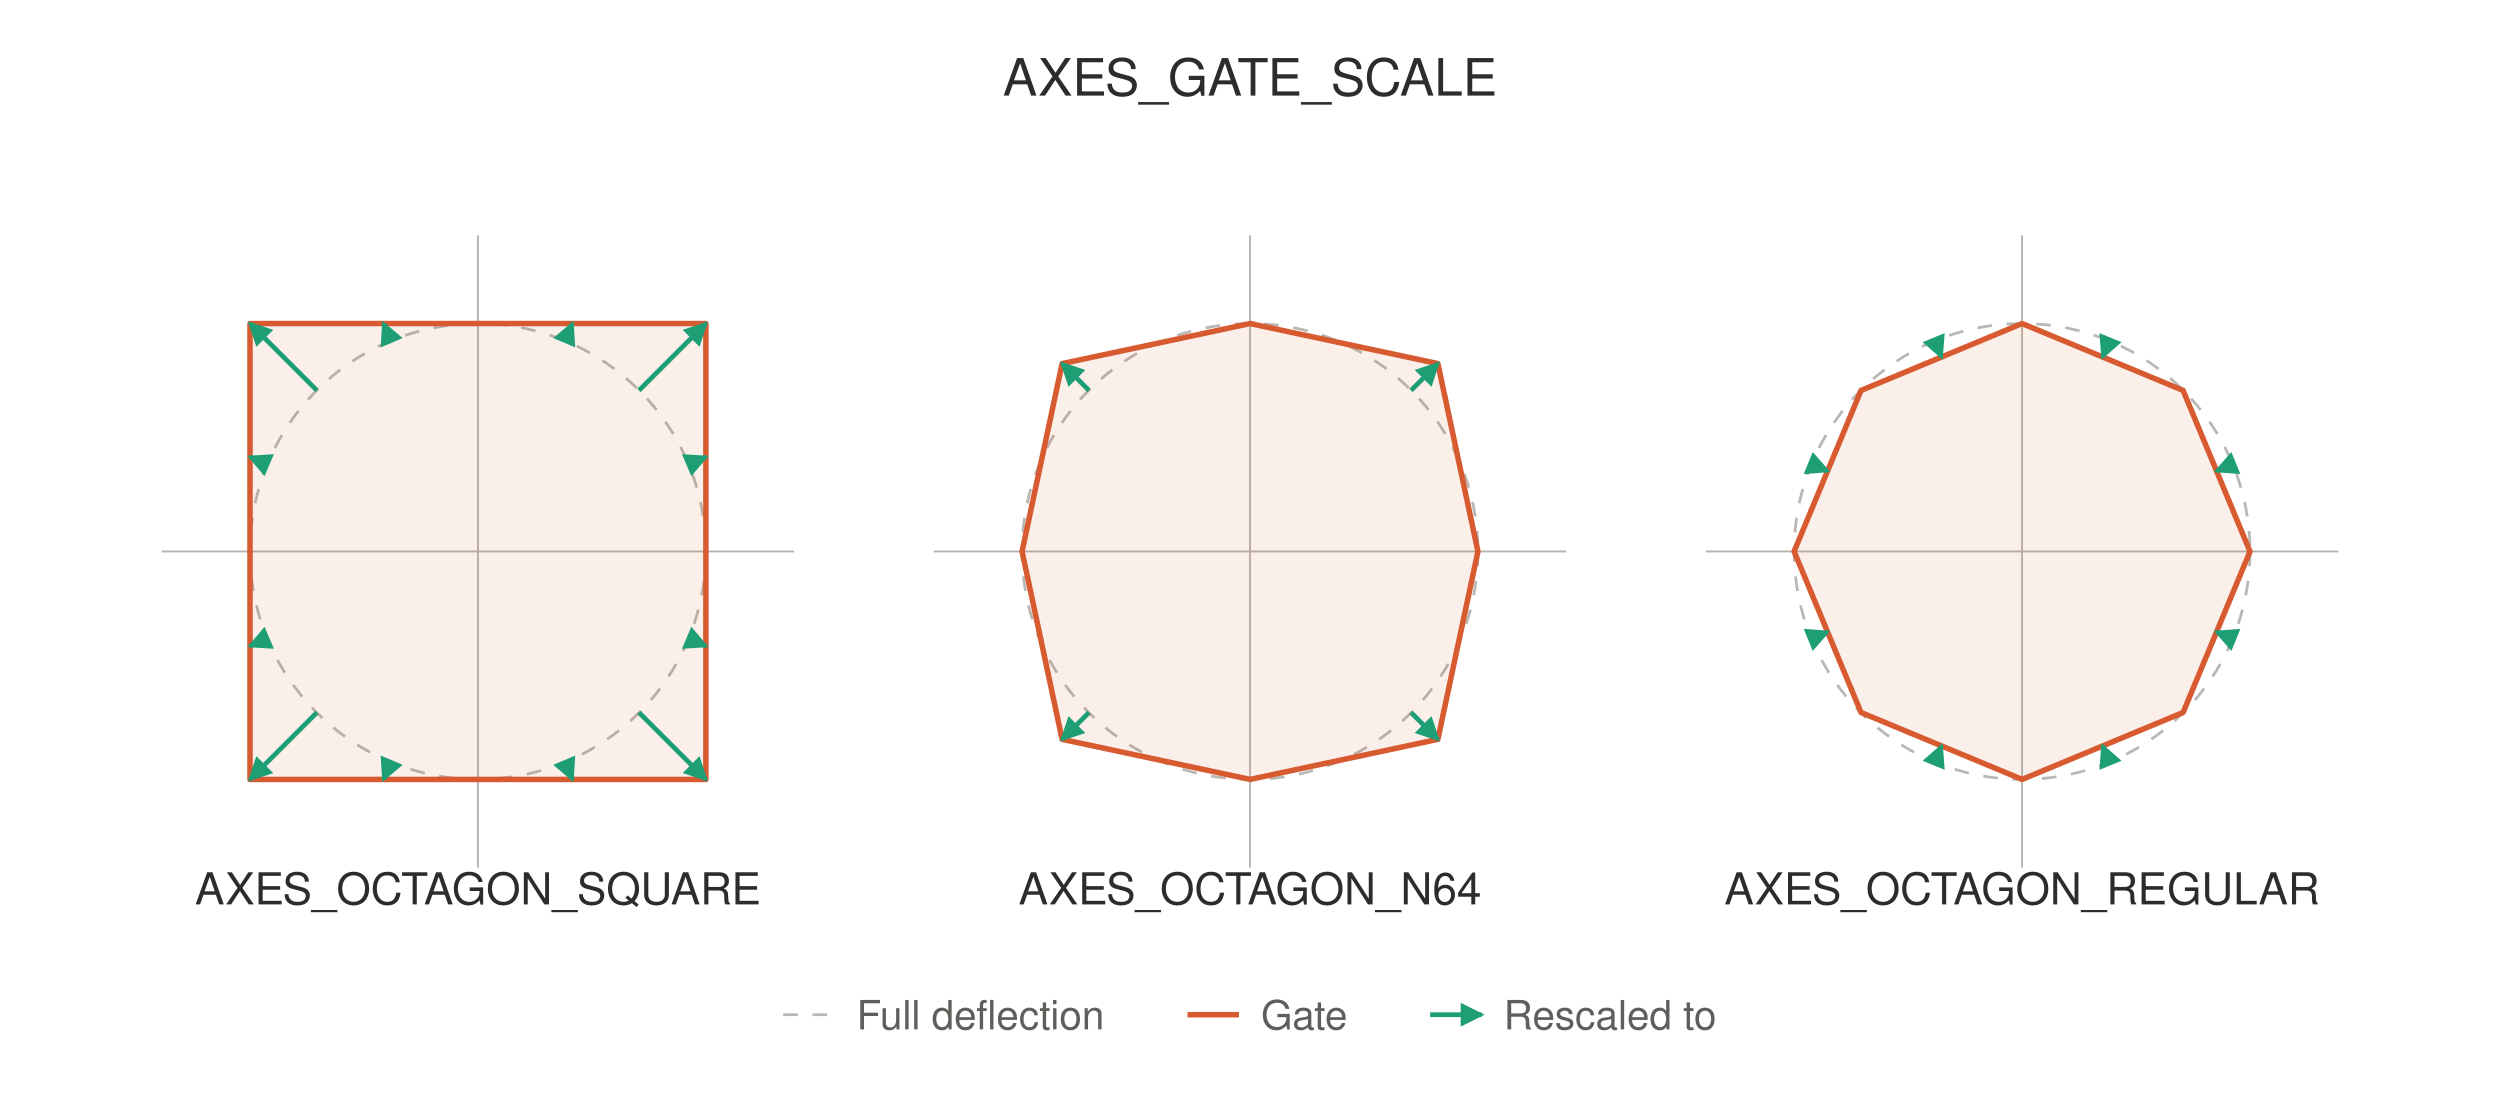
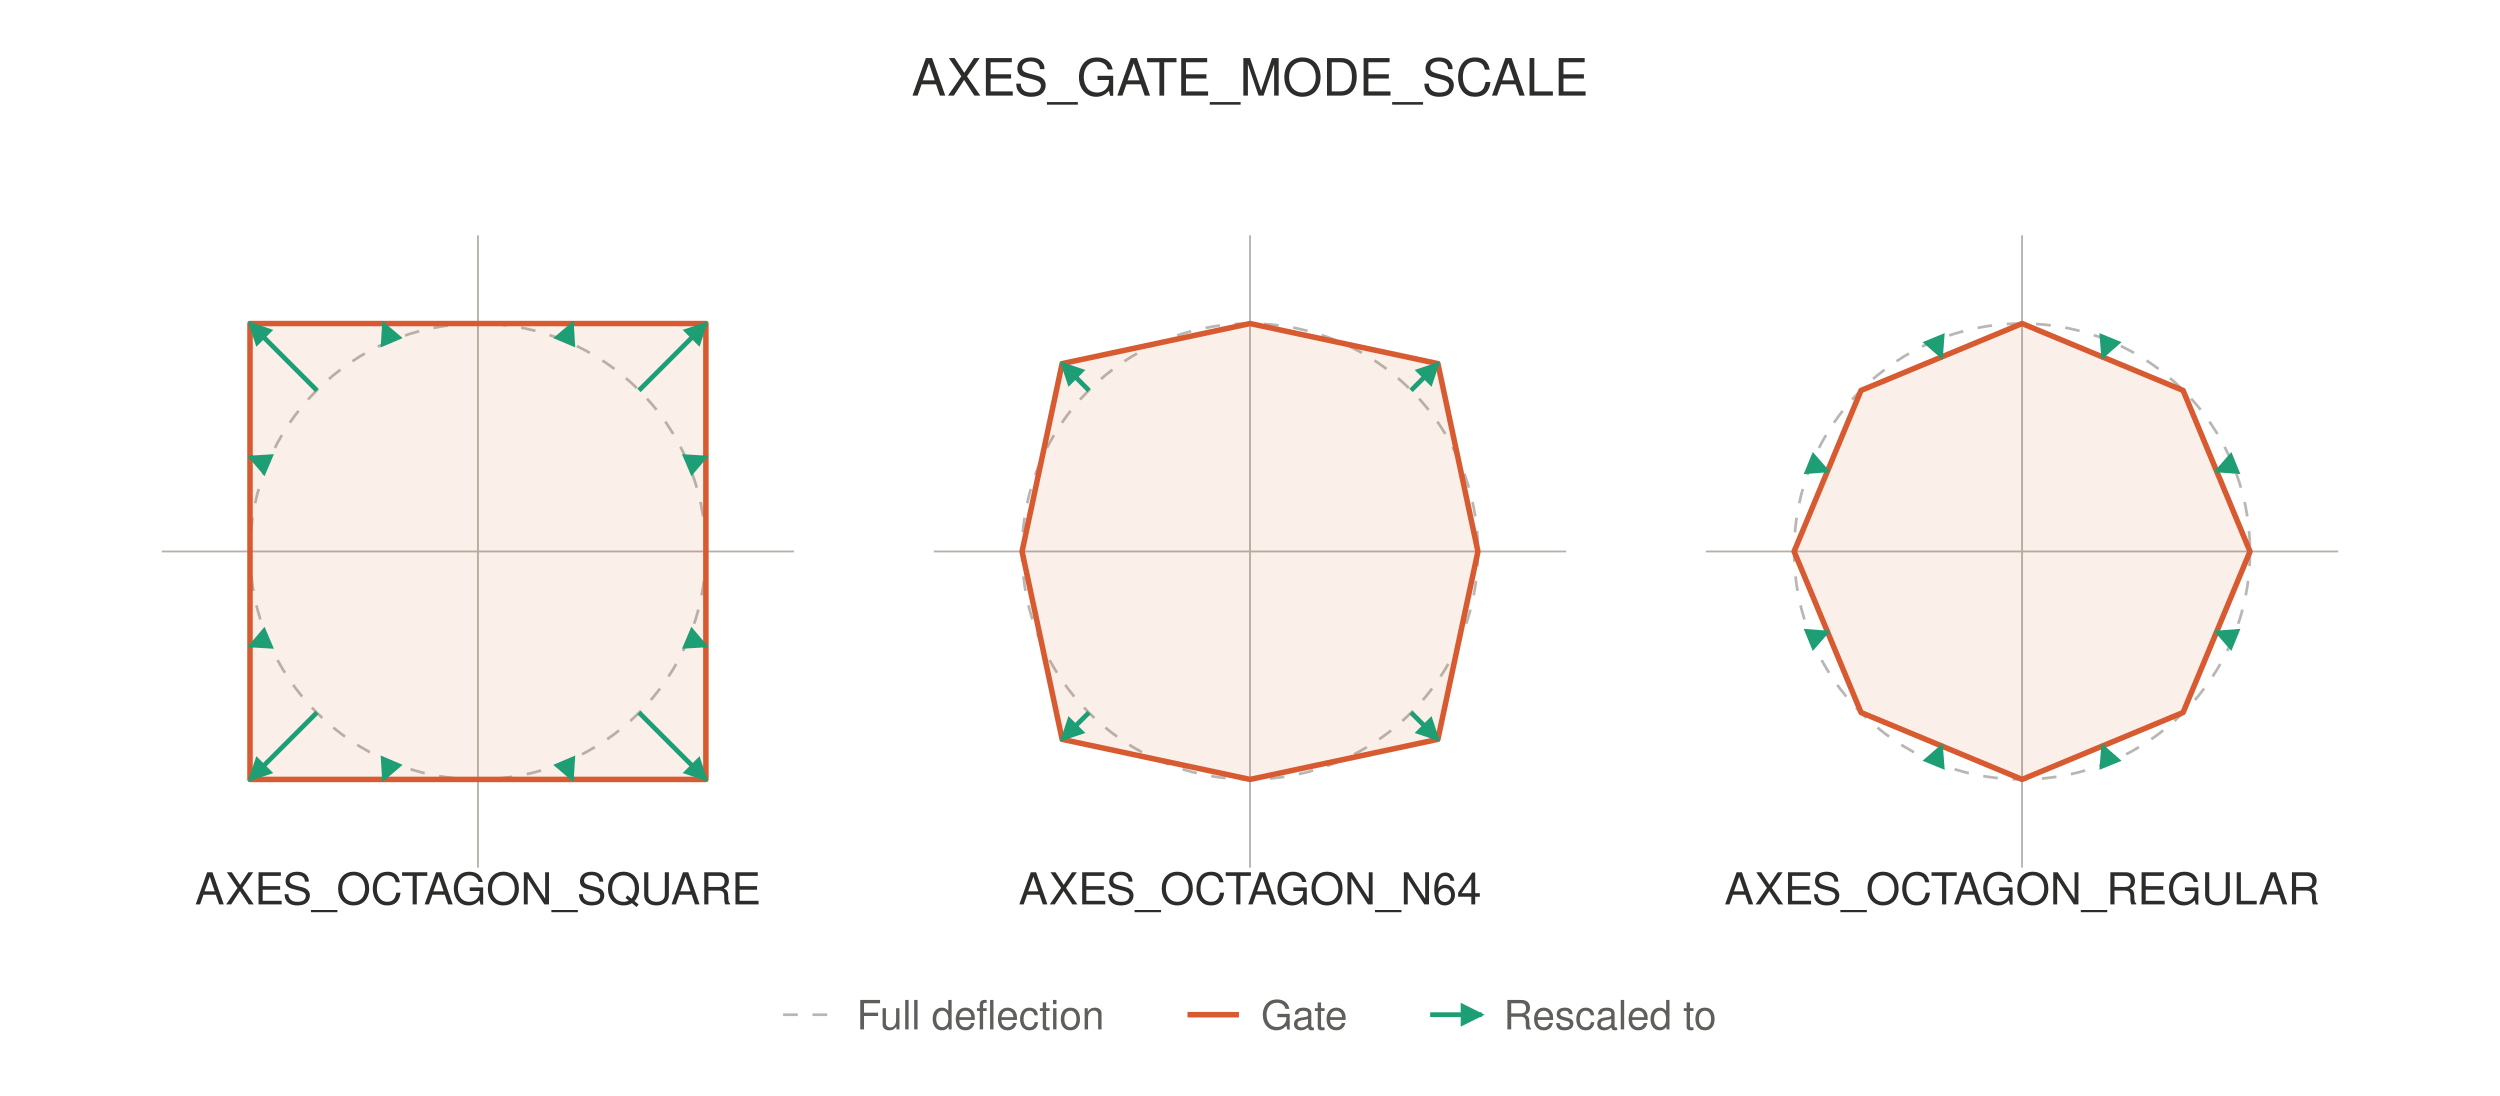
<svg xmlns="http://www.w3.org/2000/svg" width="680" height="298" viewBox="0 0 680 298" role="img" aria-label="Scaled gates for the three octagon presets">
  <defs>
    <marker id="ah" viewBox="0 0 8 8" refX="7" refY="4" markerWidth="5" markerHeight="5" orient="auto">
      <path d="M0,0 L8,4 L0,8 z" fill="#1D9E75" />
    </marker>
  </defs>
  <style>
  text { font-family: -apple-system, BlinkMacSystemFont, "Segoe UI", Helvetica, Arial, sans-serif; }
  .title { font-size: 14px; font-weight: 500; fill: #2C2C2A; }
  .col   { font-size: 12px; font-weight: 500; fill: #2C2C2A; }
  .label { font-size: 11px; fill: #5F5E5A; }
  .axis  { stroke: #B4B2A9; stroke-width: 0.5; }
  .hair  { fill: none; stroke: #888780; stroke-width: 0.75; stroke-dasharray: 4 4; opacity: 0.6; }
  .gate  { fill: #D85A30; fill-opacity: 0.10; stroke: #D85A30; stroke-width: 1.5; stroke-linejoin: round; }
  .dead  { fill: #D85A30; fill-opacity: 0.28; stroke: none; }
  .arrow { stroke: #1D9E75; stroke-width: 1.3; fill: none; }
</style>
-   <text class="title" x="340" y="26" text-anchor="middle">AXES_GATE_SCALE</text>
+   <text class="title" x="340" y="26" text-anchor="middle">AXES_GATE_MODE_SCALE</text>
  <line class="axis" x1="44.0" y1="150" x2="216.0" y2="150" />
  <line class="axis" x1="130" y1="64.0" x2="130" y2="236.0" />
  <circle class="hair" cx="130" cy="150" r="62" />
  <polygon class="gate" points="192.0,150.0 192.0,88.0 130.0,88.0 68.0,88.0 68.0,150.0 68.0,212.0 130.0,212.0 192.0,212.0" />
  <line class="arrow" marker-end="url(#ah)" x1="187.3" y1="126.3" x2="192.0" y2="124.3" />
  <line class="arrow" marker-end="url(#ah)" x1="173.8" y1="106.2" x2="192.0" y2="88.0" />
  <line class="arrow" marker-end="url(#ah)" x1="153.7" y1="92.7" x2="155.7" y2="88.0" />
  <line class="arrow" marker-end="url(#ah)" x1="106.3" y1="92.7" x2="104.3" y2="88.0" />
  <line class="arrow" marker-end="url(#ah)" x1="86.2" y1="106.2" x2="68.0" y2="88.0" />
  <line class="arrow" marker-end="url(#ah)" x1="72.7" y1="126.3" x2="68.0" y2="124.3" />
  <line class="arrow" marker-end="url(#ah)" x1="72.7" y1="173.7" x2="68.0" y2="175.7" />
  <line class="arrow" marker-end="url(#ah)" x1="86.2" y1="193.8" x2="68.0" y2="212.0" />
  <line class="arrow" marker-end="url(#ah)" x1="106.3" y1="207.3" x2="104.3" y2="212.0" />
  <line class="arrow" marker-end="url(#ah)" x1="153.7" y1="207.3" x2="155.7" y2="212.0" />
  <line class="arrow" marker-end="url(#ah)" x1="173.8" y1="193.8" x2="192.0" y2="212.0" />
  <line class="arrow" marker-end="url(#ah)" x1="187.3" y1="173.7" x2="192.0" y2="175.7" />
  <text class="col" x="130" y="246" text-anchor="middle">AXES_OCTAGON_SQUARE</text>
  <line class="axis" x1="254.0" y1="150" x2="426.0" y2="150" />
  <line class="axis" x1="340" y1="64.0" x2="340" y2="236.0" />
  <circle class="hair" cx="340" cy="150" r="62" />
  <polygon class="gate" points="402.0,150.0 391.1,98.9 340.0,88.0 288.9,98.9 278.0,150.0 288.9,201.1 340.0,212.0 391.1,201.1" />
  <line class="arrow" marker-end="url(#ah)" x1="383.8" y1="106.2" x2="391.1" y2="98.9" />
  <line class="arrow" marker-end="url(#ah)" x1="296.2" y1="106.2" x2="288.9" y2="98.9" />
  <line class="arrow" marker-end="url(#ah)" x1="296.2" y1="193.8" x2="288.9" y2="201.1" />
  <line class="arrow" marker-end="url(#ah)" x1="383.8" y1="193.8" x2="391.1" y2="201.1" />
  <text class="col" x="340" y="246" text-anchor="middle">AXES_OCTAGON_N64</text>
  <line class="axis" x1="464.0" y1="150" x2="636.0" y2="150" />
  <line class="axis" x1="550" y1="64.0" x2="550" y2="236.0" />
  <circle class="hair" cx="550" cy="150" r="62" />
  <polygon class="gate" points="612.0,150.0 593.8,106.2 550.0,88.0 506.2,106.2 488.0,150.0 506.2,193.8 550.0,212.0 593.8,193.8" />
  <line class="arrow" marker-end="url(#ah)" x1="607.3" y1="126.3" x2="602.9" y2="128.1" />
  <line class="arrow" marker-end="url(#ah)" x1="573.7" y1="92.7" x2="571.9" y2="97.1" />
  <line class="arrow" marker-end="url(#ah)" x1="526.3" y1="92.7" x2="528.1" y2="97.1" />
  <line class="arrow" marker-end="url(#ah)" x1="492.7" y1="126.3" x2="497.1" y2="128.1" />
  <line class="arrow" marker-end="url(#ah)" x1="492.7" y1="173.7" x2="497.1" y2="171.9" />
  <line class="arrow" marker-end="url(#ah)" x1="526.3" y1="207.3" x2="528.1" y2="202.9" />
  <line class="arrow" marker-end="url(#ah)" x1="573.7" y1="207.3" x2="571.9" y2="202.9" />
  <line class="arrow" marker-end="url(#ah)" x1="607.3" y1="173.7" x2="602.9" y2="171.9" />
  <text class="col" x="550" y="246" text-anchor="middle">AXES_OCTAGON_REGULAR</text>
  <line class="hair" x1="213.0" y1="276" x2="227.0" y2="276" />
  <text class="label" x="233.0" y="280">Full deflection</text>
  <line class="gate" x1="323.0" y1="276" x2="337.0" y2="276" />
  <text class="label" x="343.0" y="280">Gate</text>
  <line class="arrow" marker-end="url(#ah)" x1="389.0" y1="276" x2="403.0" y2="276" />
  <text class="label" x="409.0" y="280">Rescaled to</text>
</svg>
